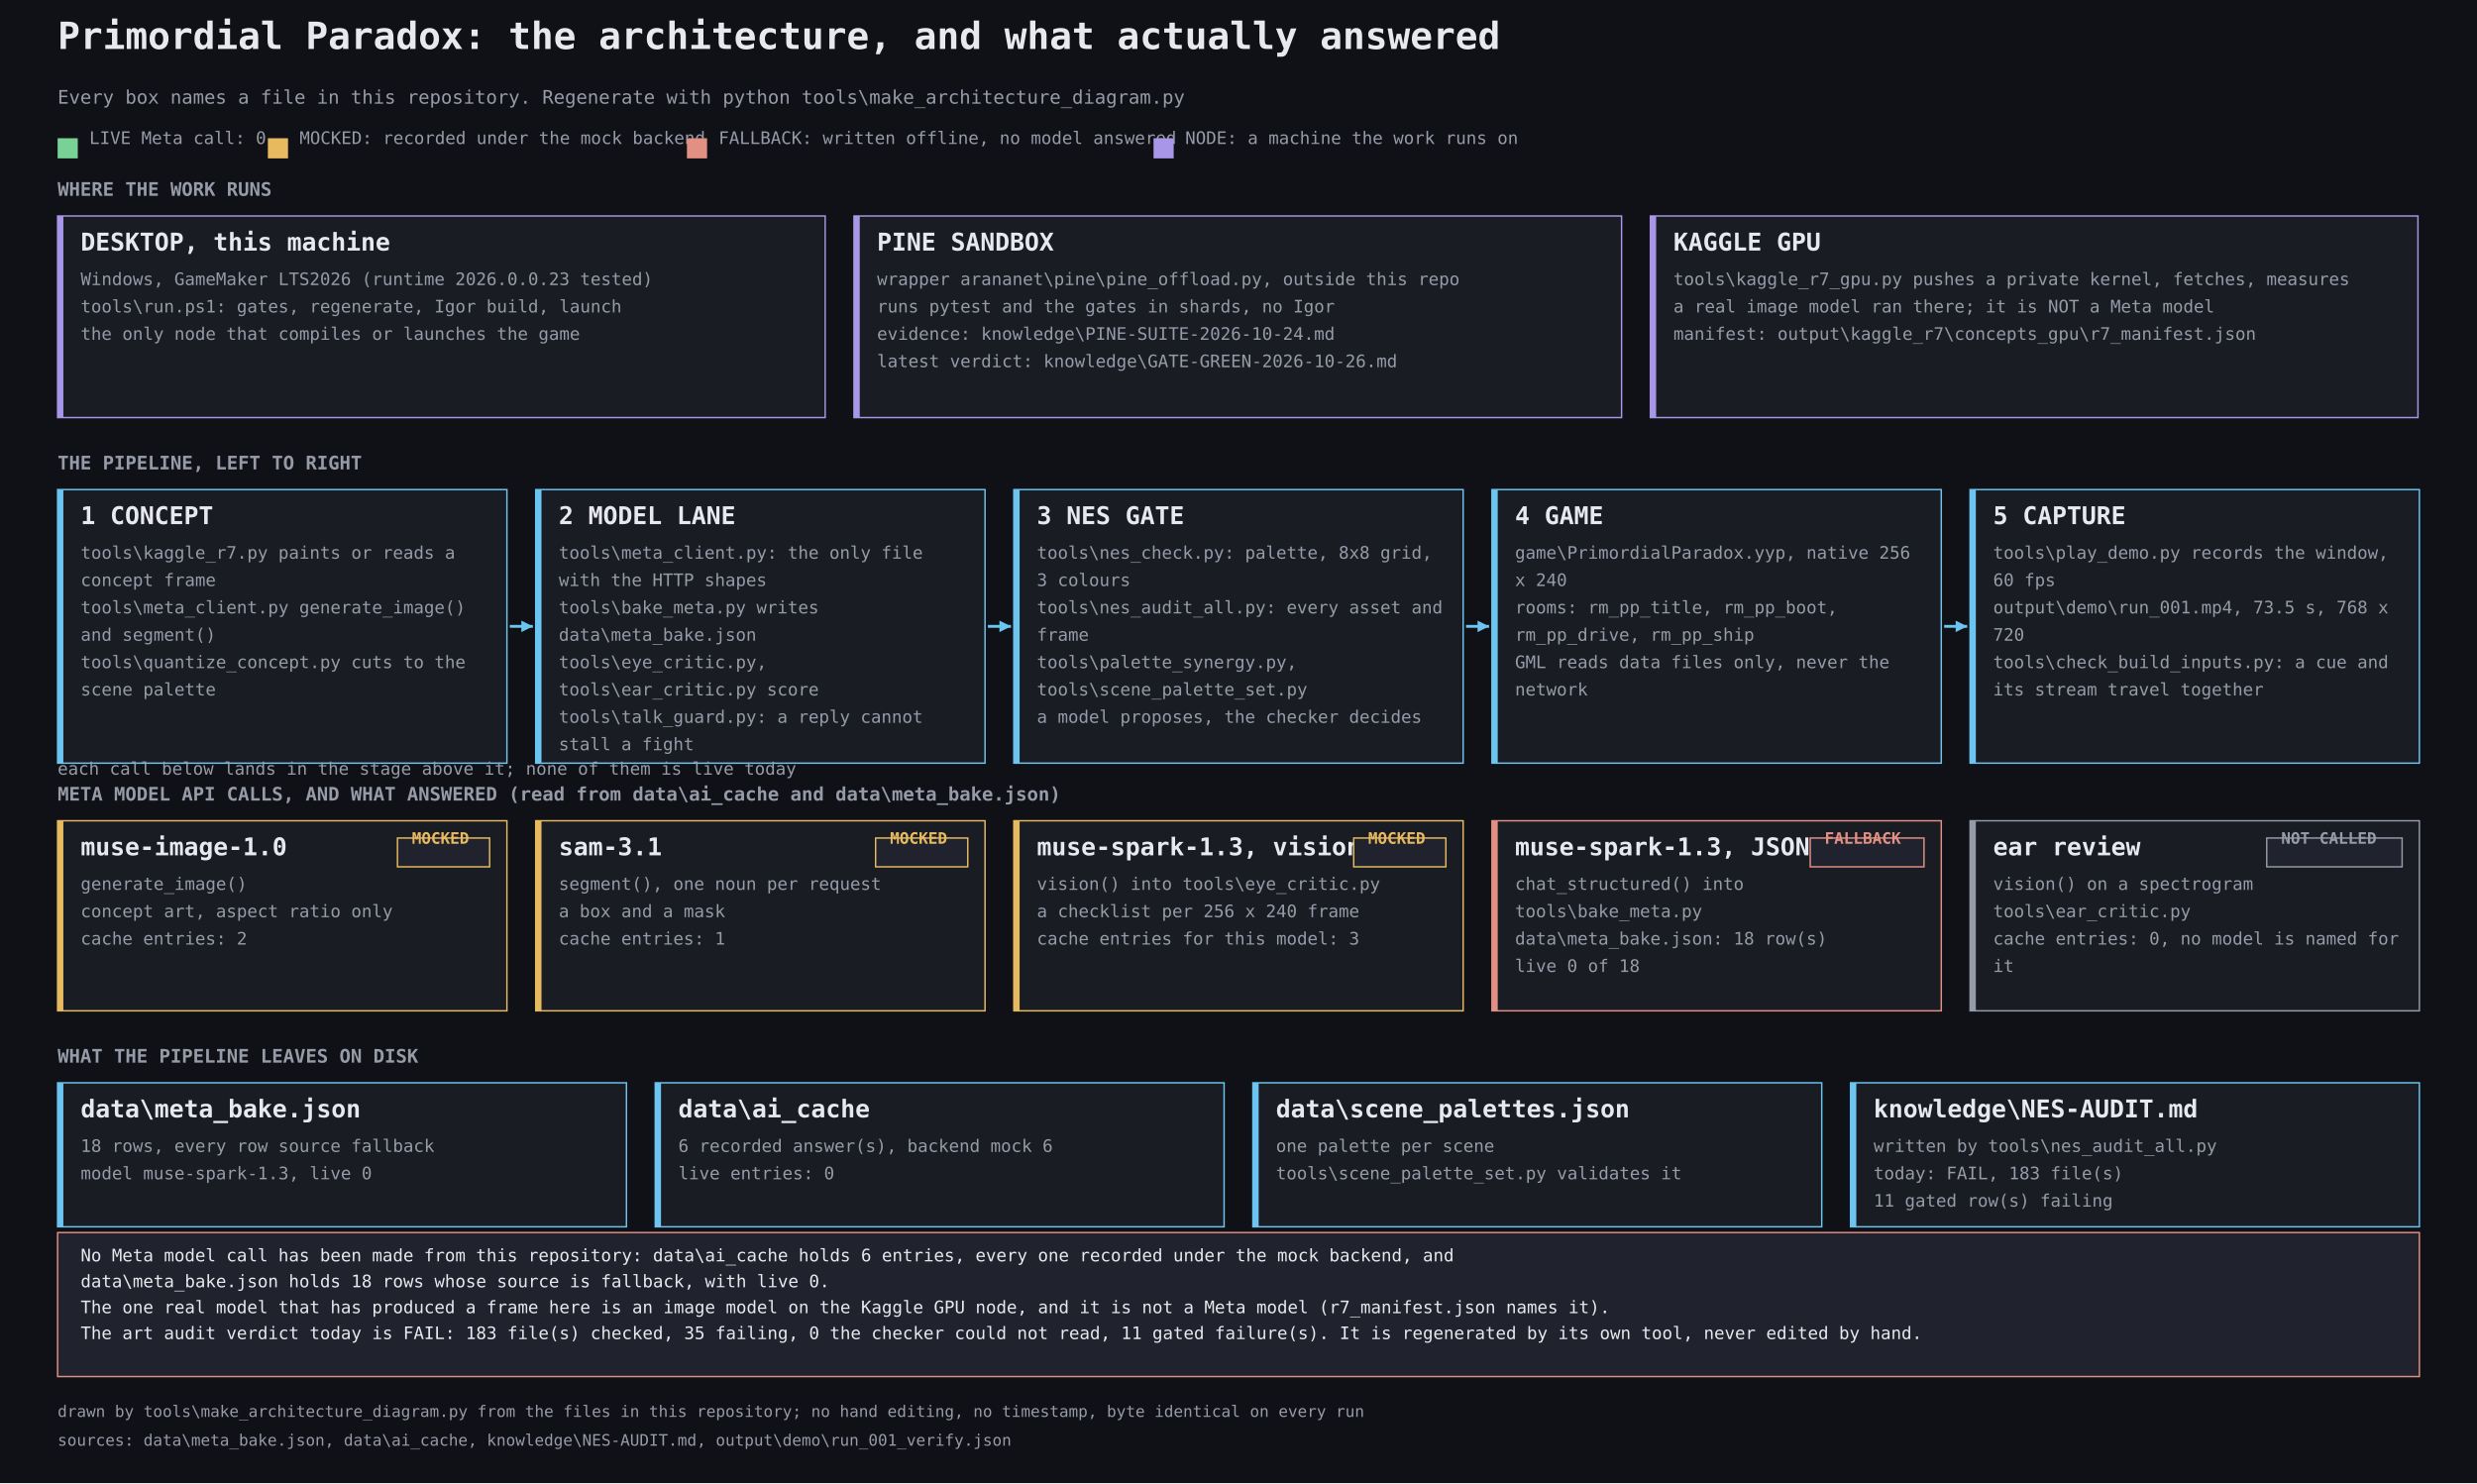
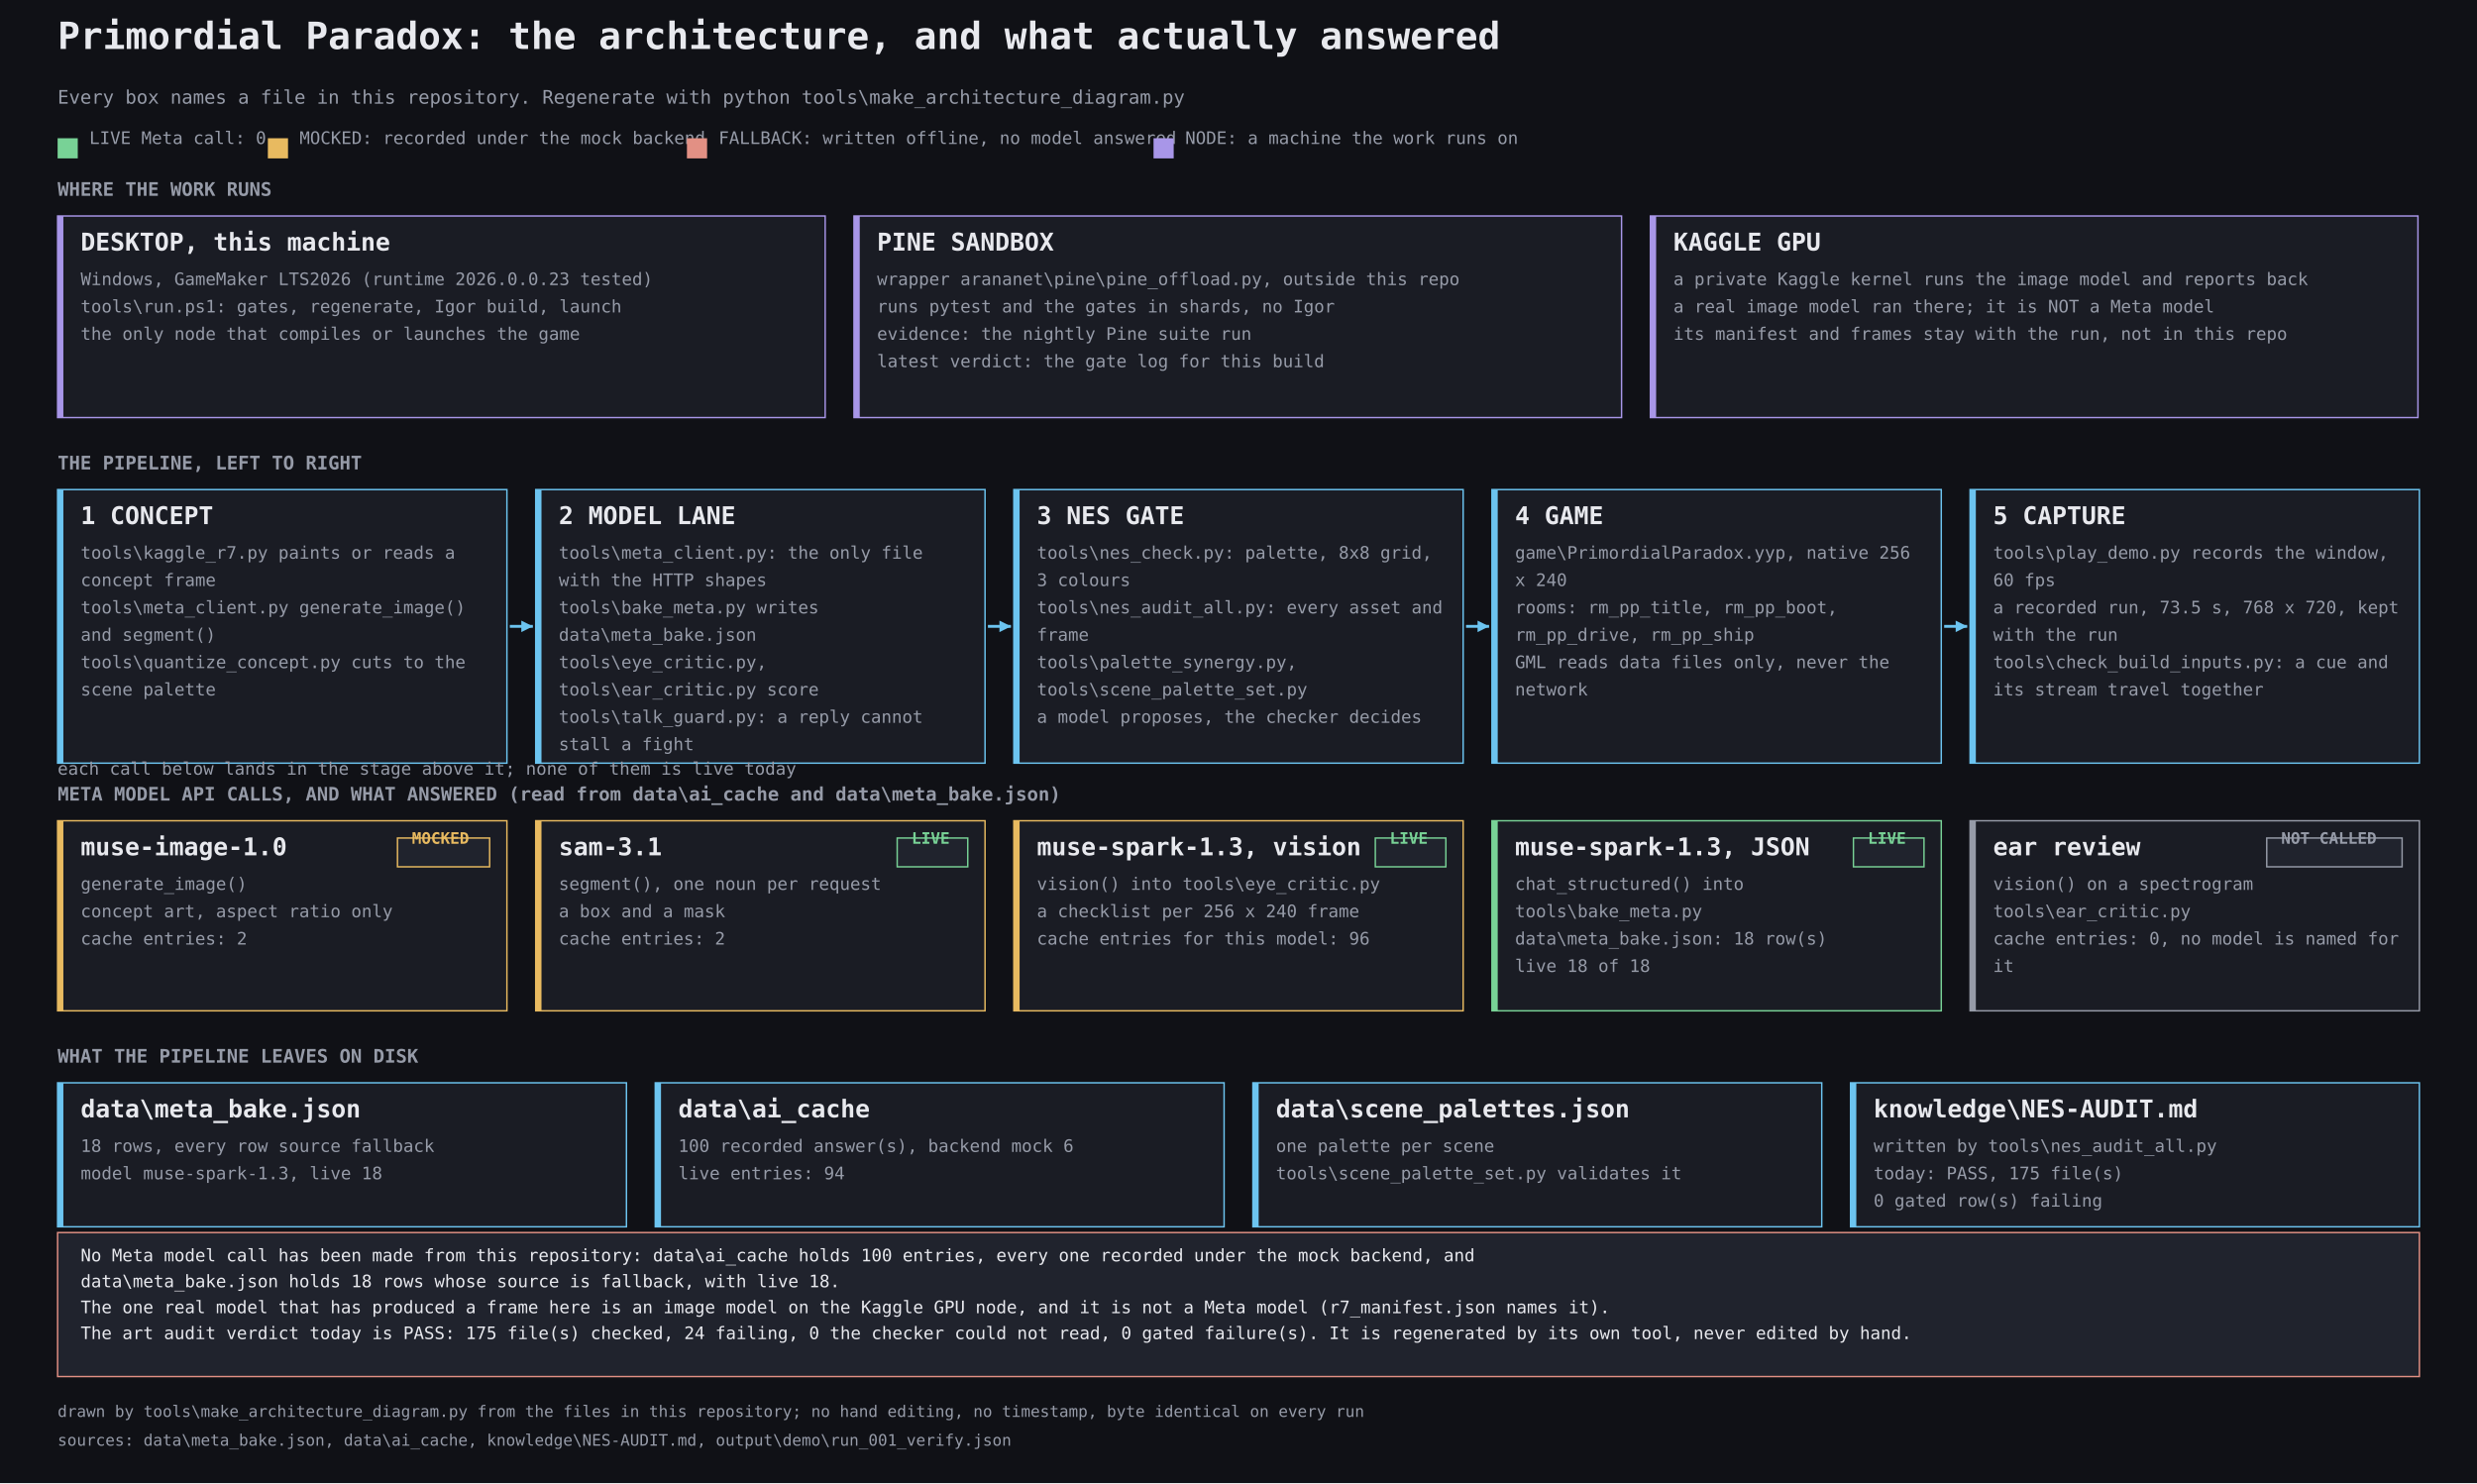
<svg xmlns="http://www.w3.org/2000/svg" width="1720" height="1030" viewBox="0 0 1720 1030" font-family="Consolas, 'DejaVu Sans Mono', 'Courier New', monospace">
  <rect x="0" y="0" width="1720" height="1030" fill="#101116" />
  <text x="40" y="34" font-size="26" fill="#e8e9ee" font-weight="bold" text-anchor="start">Primordial Paradox: the architecture, and what actually answered</text>
  <text x="40" y="72" font-size="13" fill="#969ba8" text-anchor="start">Every box names a file in this repository. Regenerate with python tools\make_architecture_diagram.py</text>
  <rect x="40" y="96" width="14" height="14" fill="#78d296" />
  <text x="62" y="100" font-size="12" fill="#969ba8" text-anchor="start">LIVE Meta call: 0</text>
  <rect x="186" y="96" width="14" height="14" fill="#e8ba60" />
  <text x="208" y="100" font-size="12" fill="#969ba8" text-anchor="start">MOCKED: recorded under the mock backend</text>
  <rect x="477" y="96" width="14" height="14" fill="#e29084" />
  <text x="499" y="100" font-size="12" fill="#969ba8" text-anchor="start">FALLBACK: written offline, no model answered</text>
  <rect x="801" y="96" width="14" height="14" fill="#a896e8" />
  <text x="823" y="100" font-size="12" fill="#969ba8" text-anchor="start">NODE: a machine the work runs on</text>
  <text x="40" y="136" font-size="13" fill="#969ba8" font-weight="bold" text-anchor="start">WHERE THE WORK RUNS</text>
  <text x="40" y="326" font-size="13" fill="#969ba8" font-weight="bold" text-anchor="start">THE PIPELINE, LEFT TO RIGHT</text>
  <text x="40" y="556" font-size="13" fill="#969ba8" font-weight="bold" text-anchor="start">META MODEL API CALLS, AND WHAT ANSWERED (read from data\ai_cache and data\meta_bake.json)</text>
  <text x="40" y="738" font-size="13" fill="#969ba8" font-weight="bold" text-anchor="start">WHAT THE PIPELINE LEAVES ON DISK</text>
  <rect x="40" y="150" width="533" height="140" fill="#1a1c24" stroke="#a896e8" stroke-width="1" />
  <rect x="40" y="150" width="4" height="140" fill="#a896e8" />
  <text x="56" y="174" font-size="17" fill="#e8e9ee" font-weight="bold" text-anchor="start">DESKTOP, this machine</text>
  <text x="56" y="198" font-size="12" fill="#969ba8" text-anchor="start">Windows, GameMaker LTS2026 (runtime 2026.0.0.23 tested)</text>
  <text x="56" y="217" font-size="12" fill="#969ba8" text-anchor="start">tools\run.ps1: gates, regenerate, Igor build, launch</text>
  <text x="56" y="236" font-size="12" fill="#969ba8" text-anchor="start">the only node that compiles or launches the game</text>
  <rect x="593" y="150" width="533" height="140" fill="#1a1c24" stroke="#a896e8" stroke-width="1" />
  <rect x="593" y="150" width="4" height="140" fill="#a896e8" />
  <text x="609" y="174" font-size="17" fill="#e8e9ee" font-weight="bold" text-anchor="start">PINE SANDBOX</text>
  <text x="609" y="198" font-size="12" fill="#969ba8" text-anchor="start">wrapper arananet\pine\pine_offload.py, outside this repo</text>
  <text x="609" y="217" font-size="12" fill="#969ba8" text-anchor="start">runs pytest and the gates in shards, no Igor</text>
-   <text x="609" y="236" font-size="12" fill="#969ba8" text-anchor="start">evidence: knowledge\PINE-SUITE-2026-10-24.md</text>
-   <text x="609" y="255" font-size="12" fill="#969ba8" text-anchor="start">latest verdict: knowledge\GATE-GREEN-2026-10-26.md</text>
+   <text x="609" y="236" font-size="12" fill="#969ba8" text-anchor="start">evidence: the nightly Pine suite run</text>
+   <text x="609" y="255" font-size="12" fill="#969ba8" text-anchor="start">latest verdict: the gate log for this build</text>
  <rect x="1146" y="150" width="533" height="140" fill="#1a1c24" stroke="#a896e8" stroke-width="1" />
  <rect x="1146" y="150" width="4" height="140" fill="#a896e8" />
  <text x="1162" y="174" font-size="17" fill="#e8e9ee" font-weight="bold" text-anchor="start">KAGGLE GPU</text>
-   <text x="1162" y="198" font-size="12" fill="#969ba8" text-anchor="start">tools\kaggle_r7_gpu.py pushes a private kernel, fetches, measures</text>
+   <text x="1162" y="198" font-size="12" fill="#969ba8" text-anchor="start">a private Kaggle kernel runs the image model and reports back</text>
  <text x="1162" y="217" font-size="12" fill="#969ba8" text-anchor="start">a real image model ran there; it is NOT a Meta model</text>
-   <text x="1162" y="236" font-size="12" fill="#969ba8" text-anchor="start">manifest: output\kaggle_r7\concepts_gpu\r7_manifest.json</text>
+   <text x="1162" y="236" font-size="12" fill="#969ba8" text-anchor="start">its manifest and frames stay with the run, not in this repo</text>
  <rect x="40" y="340" width="312" height="190" fill="#1a1c24" stroke="#6cc4f0" stroke-width="1" />
  <rect x="40" y="340" width="4" height="190" fill="#6cc4f0" />
  <text x="56" y="364" font-size="17" fill="#e8e9ee" font-weight="bold" text-anchor="start">1  CONCEPT</text>
  <text x="56" y="388" font-size="12" fill="#969ba8" text-anchor="start">tools\kaggle_r7.py paints or reads a</text>
  <text x="56" y="407" font-size="12" fill="#969ba8" text-anchor="start">concept frame</text>
  <text x="56" y="426" font-size="12" fill="#969ba8" text-anchor="start">tools\meta_client.py generate_image()</text>
  <text x="56" y="445" font-size="12" fill="#969ba8" text-anchor="start">and segment()</text>
  <text x="56" y="464" font-size="12" fill="#969ba8" text-anchor="start">tools\quantize_concept.py cuts to the</text>
  <text x="56" y="483" font-size="12" fill="#969ba8" text-anchor="start">scene palette</text>
  <rect x="372" y="340" width="312" height="190" fill="#1a1c24" stroke="#6cc4f0" stroke-width="1" />
  <rect x="372" y="340" width="4" height="190" fill="#6cc4f0" />
  <text x="388" y="364" font-size="17" fill="#e8e9ee" font-weight="bold" text-anchor="start">2  MODEL LANE</text>
  <text x="388" y="388" font-size="12" fill="#969ba8" text-anchor="start">tools\meta_client.py: the only file</text>
  <text x="388" y="407" font-size="12" fill="#969ba8" text-anchor="start">with the HTTP shapes</text>
  <text x="388" y="426" font-size="12" fill="#969ba8" text-anchor="start">tools\bake_meta.py writes</text>
  <text x="388" y="445" font-size="12" fill="#969ba8" text-anchor="start">data\meta_bake.json</text>
  <text x="388" y="464" font-size="12" fill="#969ba8" text-anchor="start">tools\eye_critic.py,</text>
  <text x="388" y="483" font-size="12" fill="#969ba8" text-anchor="start">tools\ear_critic.py score</text>
  <text x="388" y="502" font-size="12" fill="#969ba8" text-anchor="start">tools\talk_guard.py: a reply cannot</text>
  <text x="388" y="521" font-size="12" fill="#969ba8" text-anchor="start">stall a fight</text>
  <rect x="704" y="340" width="312" height="190" fill="#1a1c24" stroke="#6cc4f0" stroke-width="1" />
  <rect x="704" y="340" width="4" height="190" fill="#6cc4f0" />
  <text x="720" y="364" font-size="17" fill="#e8e9ee" font-weight="bold" text-anchor="start">3  NES GATE</text>
  <text x="720" y="388" font-size="12" fill="#969ba8" text-anchor="start">tools\nes_check.py: palette, 8x8 grid,</text>
  <text x="720" y="407" font-size="12" fill="#969ba8" text-anchor="start">3 colours</text>
  <text x="720" y="426" font-size="12" fill="#969ba8" text-anchor="start">tools\nes_audit_all.py: every asset and</text>
  <text x="720" y="445" font-size="12" fill="#969ba8" text-anchor="start">frame</text>
  <text x="720" y="464" font-size="12" fill="#969ba8" text-anchor="start">tools\palette_synergy.py,</text>
  <text x="720" y="483" font-size="12" fill="#969ba8" text-anchor="start">tools\scene_palette_set.py</text>
  <text x="720" y="502" font-size="12" fill="#969ba8" text-anchor="start">a model proposes, the checker decides</text>
  <rect x="1036" y="340" width="312" height="190" fill="#1a1c24" stroke="#6cc4f0" stroke-width="1" />
  <rect x="1036" y="340" width="4" height="190" fill="#6cc4f0" />
  <text x="1052" y="364" font-size="17" fill="#e8e9ee" font-weight="bold" text-anchor="start">4  GAME</text>
  <text x="1052" y="388" font-size="12" fill="#969ba8" text-anchor="start">game\PrimordialParadox.yyp, native 256</text>
  <text x="1052" y="407" font-size="12" fill="#969ba8" text-anchor="start">x 240</text>
  <text x="1052" y="426" font-size="12" fill="#969ba8" text-anchor="start">rooms: rm_pp_title, rm_pp_boot,</text>
  <text x="1052" y="445" font-size="12" fill="#969ba8" text-anchor="start">rm_pp_drive, rm_pp_ship</text>
  <text x="1052" y="464" font-size="12" fill="#969ba8" text-anchor="start">GML reads data files only, never the</text>
  <text x="1052" y="483" font-size="12" fill="#969ba8" text-anchor="start">network</text>
  <rect x="1368" y="340" width="312" height="190" fill="#1a1c24" stroke="#6cc4f0" stroke-width="1" />
  <rect x="1368" y="340" width="4" height="190" fill="#6cc4f0" />
  <text x="1384" y="364" font-size="17" fill="#e8e9ee" font-weight="bold" text-anchor="start">5  CAPTURE</text>
  <text x="1384" y="388" font-size="12" fill="#969ba8" text-anchor="start">tools\play_demo.py records the window,</text>
  <text x="1384" y="407" font-size="12" fill="#969ba8" text-anchor="start">60 fps</text>
-   <text x="1384" y="426" font-size="12" fill="#969ba8" text-anchor="start">output\demo\run_001.mp4, 73.5 s, 768 x</text>
-   <text x="1384" y="445" font-size="12" fill="#969ba8" text-anchor="start">720</text>
+   <text x="1384" y="426" font-size="12" fill="#969ba8" text-anchor="start">a recorded run, 73.5 s, 768 x 720, kept</text>
+   <text x="1384" y="445" font-size="12" fill="#969ba8" text-anchor="start">with the run</text>
  <text x="1384" y="464" font-size="12" fill="#969ba8" text-anchor="start">tools\check_build_inputs.py: a cue and</text>
  <text x="1384" y="483" font-size="12" fill="#969ba8" text-anchor="start">its stream travel together</text>
  <rect x="40" y="570" width="312" height="132" fill="#1a1c24" stroke="#e8ba60" stroke-width="1" />
  <rect x="40" y="570" width="4" height="132" fill="#e8ba60" />
  <text x="56" y="594" font-size="17" fill="#e8e9ee" font-weight="bold" text-anchor="start">muse-image-1.0</text>
  <rect x="276" y="582" width="64" height="20" fill="#20232d" stroke="#e8ba60" stroke-width="1" />
  <text x="286" y="586" font-size="11" fill="#e8ba60" font-weight="bold" text-anchor="start">MOCKED</text>
  <text x="56" y="618" font-size="12" fill="#969ba8" text-anchor="start">generate_image()</text>
  <text x="56" y="637" font-size="12" fill="#969ba8" text-anchor="start">concept art, aspect ratio only</text>
  <text x="56" y="656" font-size="12" fill="#969ba8" text-anchor="start">cache entries: 2</text>
  <rect x="372" y="570" width="312" height="132" fill="#1a1c24" stroke="#e8ba60" stroke-width="1" />
  <rect x="372" y="570" width="4" height="132" fill="#e8ba60" />
  <text x="388" y="594" font-size="17" fill="#e8e9ee" font-weight="bold" text-anchor="start">sam-3.1</text>
-   <rect x="608" y="582" width="64" height="20" fill="#20232d" stroke="#e8ba60" stroke-width="1" />
-   <text x="618" y="586" font-size="11" fill="#e8ba60" font-weight="bold" text-anchor="start">MOCKED</text>
+   <rect x="623" y="582" width="49" height="20" fill="#20232d" stroke="#78d296" stroke-width="1" />
+   <text x="633" y="586" font-size="11" fill="#78d296" font-weight="bold" text-anchor="start">LIVE</text>
  <text x="388" y="618" font-size="12" fill="#969ba8" text-anchor="start">segment(), one noun per request</text>
  <text x="388" y="637" font-size="12" fill="#969ba8" text-anchor="start">a box and a mask</text>
-   <text x="388" y="656" font-size="12" fill="#969ba8" text-anchor="start">cache entries: 1</text>
+   <text x="388" y="656" font-size="12" fill="#969ba8" text-anchor="start">cache entries: 2</text>
  <rect x="704" y="570" width="312" height="132" fill="#1a1c24" stroke="#e8ba60" stroke-width="1" />
  <rect x="704" y="570" width="4" height="132" fill="#e8ba60" />
  <text x="720" y="594" font-size="17" fill="#e8e9ee" font-weight="bold" text-anchor="start">muse-spark-1.3, vision</text>
-   <rect x="940" y="582" width="64" height="20" fill="#20232d" stroke="#e8ba60" stroke-width="1" />
-   <text x="950" y="586" font-size="11" fill="#e8ba60" font-weight="bold" text-anchor="start">MOCKED</text>
+   <rect x="955" y="582" width="49" height="20" fill="#20232d" stroke="#78d296" stroke-width="1" />
+   <text x="965" y="586" font-size="11" fill="#78d296" font-weight="bold" text-anchor="start">LIVE</text>
  <text x="720" y="618" font-size="12" fill="#969ba8" text-anchor="start">vision() into tools\eye_critic.py</text>
  <text x="720" y="637" font-size="12" fill="#969ba8" text-anchor="start">a checklist per 256 x 240 frame</text>
-   <text x="720" y="656" font-size="12" fill="#969ba8" text-anchor="start">cache entries for this model: 3</text>
-   <rect x="1036" y="570" width="312" height="132" fill="#1a1c24" stroke="#e29084" stroke-width="1" />
-   <rect x="1036" y="570" width="4" height="132" fill="#e29084" />
+   <text x="720" y="656" font-size="12" fill="#969ba8" text-anchor="start">cache entries for this model: 96</text>
+   <rect x="1036" y="570" width="312" height="132" fill="#1a1c24" stroke="#78d296" stroke-width="1" />
+   <rect x="1036" y="570" width="4" height="132" fill="#78d296" />
  <text x="1052" y="594" font-size="17" fill="#e8e9ee" font-weight="bold" text-anchor="start">muse-spark-1.3, JSON</text>
-   <rect x="1257" y="582" width="79" height="20" fill="#20232d" stroke="#e29084" stroke-width="1" />
-   <text x="1267" y="586" font-size="11" fill="#e29084" font-weight="bold" text-anchor="start">FALLBACK</text>
+   <rect x="1287" y="582" width="49" height="20" fill="#20232d" stroke="#78d296" stroke-width="1" />
+   <text x="1297" y="586" font-size="11" fill="#78d296" font-weight="bold" text-anchor="start">LIVE</text>
  <text x="1052" y="618" font-size="12" fill="#969ba8" text-anchor="start">chat_structured() into</text>
  <text x="1052" y="637" font-size="12" fill="#969ba8" text-anchor="start">tools\bake_meta.py</text>
  <text x="1052" y="656" font-size="12" fill="#969ba8" text-anchor="start">data\meta_bake.json: 18 row(s)</text>
-   <text x="1052" y="675" font-size="12" fill="#969ba8" text-anchor="start">live 0 of 18</text>
+   <text x="1052" y="675" font-size="12" fill="#969ba8" text-anchor="start">live 18 of 18</text>
  <rect x="1368" y="570" width="312" height="132" fill="#1a1c24" stroke="#969ba8" stroke-width="1" />
  <rect x="1368" y="570" width="4" height="132" fill="#969ba8" />
  <text x="1384" y="594" font-size="17" fill="#e8e9ee" font-weight="bold" text-anchor="start">ear review</text>
  <rect x="1574" y="582" width="94" height="20" fill="#20232d" stroke="#969ba8" stroke-width="1" />
  <text x="1584" y="586" font-size="11" fill="#969ba8" font-weight="bold" text-anchor="start">NOT CALLED</text>
  <text x="1384" y="618" font-size="12" fill="#969ba8" text-anchor="start">vision() on a spectrogram</text>
  <text x="1384" y="637" font-size="12" fill="#969ba8" text-anchor="start">tools\ear_critic.py</text>
  <text x="1384" y="656" font-size="12" fill="#969ba8" text-anchor="start">cache entries: 0, no model is named for</text>
  <text x="1384" y="675" font-size="12" fill="#969ba8" text-anchor="start">it</text>
  <rect x="40" y="752" width="395" height="100" fill="#1a1c24" stroke="#6cc4f0" stroke-width="1" />
  <rect x="40" y="752" width="4" height="100" fill="#6cc4f0" />
  <text x="56" y="776" font-size="17" fill="#e8e9ee" font-weight="bold" text-anchor="start">data\meta_bake.json</text>
  <text x="56" y="800" font-size="12" fill="#969ba8" text-anchor="start">18 rows, every row source fallback</text>
-   <text x="56" y="819" font-size="12" fill="#969ba8" text-anchor="start">model muse-spark-1.3, live 0</text>
+   <text x="56" y="819" font-size="12" fill="#969ba8" text-anchor="start">model muse-spark-1.3, live 18</text>
  <rect x="455" y="752" width="395" height="100" fill="#1a1c24" stroke="#6cc4f0" stroke-width="1" />
  <rect x="455" y="752" width="4" height="100" fill="#6cc4f0" />
  <text x="471" y="776" font-size="17" fill="#e8e9ee" font-weight="bold" text-anchor="start">data\ai_cache</text>
-   <text x="471" y="800" font-size="12" fill="#969ba8" text-anchor="start">6 recorded answer(s), backend mock 6</text>
-   <text x="471" y="819" font-size="12" fill="#969ba8" text-anchor="start">live entries: 0</text>
+   <text x="471" y="800" font-size="12" fill="#969ba8" text-anchor="start">100 recorded answer(s), backend mock 6</text>
+   <text x="471" y="819" font-size="12" fill="#969ba8" text-anchor="start">live entries: 94</text>
  <rect x="870" y="752" width="395" height="100" fill="#1a1c24" stroke="#6cc4f0" stroke-width="1" />
  <rect x="870" y="752" width="4" height="100" fill="#6cc4f0" />
  <text x="886" y="776" font-size="17" fill="#e8e9ee" font-weight="bold" text-anchor="start">data\scene_palettes.json</text>
  <text x="886" y="800" font-size="12" fill="#969ba8" text-anchor="start">one palette per scene</text>
  <text x="886" y="819" font-size="12" fill="#969ba8" text-anchor="start">tools\scene_palette_set.py validates it</text>
  <rect x="1285" y="752" width="395" height="100" fill="#1a1c24" stroke="#6cc4f0" stroke-width="1" />
  <rect x="1285" y="752" width="4" height="100" fill="#6cc4f0" />
  <text x="1301" y="776" font-size="17" fill="#e8e9ee" font-weight="bold" text-anchor="start">knowledge\NES-AUDIT.md</text>
  <text x="1301" y="800" font-size="12" fill="#969ba8" text-anchor="start">written by tools\nes_audit_all.py</text>
-   <text x="1301" y="819" font-size="12" fill="#969ba8" text-anchor="start">today: FAIL, 183 file(s)</text>
-   <text x="1301" y="838" font-size="12" fill="#969ba8" text-anchor="start">11 gated row(s) failing</text>
+   <text x="1301" y="819" font-size="12" fill="#969ba8" text-anchor="start">today: PASS, 175 file(s)</text>
+   <text x="1301" y="838" font-size="12" fill="#969ba8" text-anchor="start">0 gated row(s) failing</text>
  <line x1="354" y1="435" x2="370" y2="435" stroke="#6cc4f0" stroke-width="2" />
  <polygon points="370,435 362,431 362,439" fill="#6cc4f0" />
  <line x1="686" y1="435" x2="702" y2="435" stroke="#6cc4f0" stroke-width="2" />
  <polygon points="702,435 694,431 694,439" fill="#6cc4f0" />
  <line x1="1018" y1="435" x2="1034" y2="435" stroke="#6cc4f0" stroke-width="2" />
  <polygon points="1034,435 1026,431 1026,439" fill="#6cc4f0" />
  <line x1="1350" y1="435" x2="1366" y2="435" stroke="#6cc4f0" stroke-width="2" />
  <polygon points="1366,435 1358,431 1358,439" fill="#6cc4f0" />
  <text x="40" y="538" font-size="12" fill="#969ba8" text-anchor="start">each call below lands in the stage above it; none of them is live today</text>
  <rect x="40" y="856" width="1640" height="100" fill="#20232d" stroke="#e29084" stroke-width="1" />
-   <text x="56" y="876" font-size="12" fill="#e8e9ee" text-anchor="start">No Meta model call has been made from this repository: data\ai_cache holds 6 entries, every one recorded under the mock backend, and</text>
-   <text x="56" y="894" font-size="12" fill="#e8e9ee" text-anchor="start">data\meta_bake.json holds 18 rows whose source is fallback, with live 0.</text>
+   <text x="56" y="876" font-size="12" fill="#e8e9ee" text-anchor="start">No Meta model call has been made from this repository: data\ai_cache holds 100 entries, every one recorded under the mock backend, and</text>
+   <text x="56" y="894" font-size="12" fill="#e8e9ee" text-anchor="start">data\meta_bake.json holds 18 rows whose source is fallback, with live 18.</text>
  <text x="56" y="912" font-size="12" fill="#e8e9ee" text-anchor="start">The one real model that has produced a frame here is an image model on the Kaggle GPU node, and it is not a Meta model (r7_manifest.json names it).</text>
-   <text x="56" y="930" font-size="12" fill="#e8e9ee" text-anchor="start">The art audit verdict today is FAIL: 183 file(s) checked, 35 failing, 0 the checker could not read, 11 gated failure(s). It is regenerated by its own tool, never edited by hand.</text>
+   <text x="56" y="930" font-size="12" fill="#e8e9ee" text-anchor="start">The art audit verdict today is PASS: 175 file(s) checked, 24 failing, 0 the checker could not read, 0 gated failure(s). It is regenerated by its own tool, never edited by hand.</text>
  <text x="40" y="984" font-size="11" fill="#969ba8" text-anchor="start">drawn by tools\make_architecture_diagram.py from the files in this repository; no hand editing, no timestamp, byte identical on every run</text>
  <text x="40" y="1004" font-size="11" fill="#969ba8" text-anchor="start">sources: data\meta_bake.json, data\ai_cache, knowledge\NES-AUDIT.md, output\demo\run_001_verify.json</text>
</svg>
